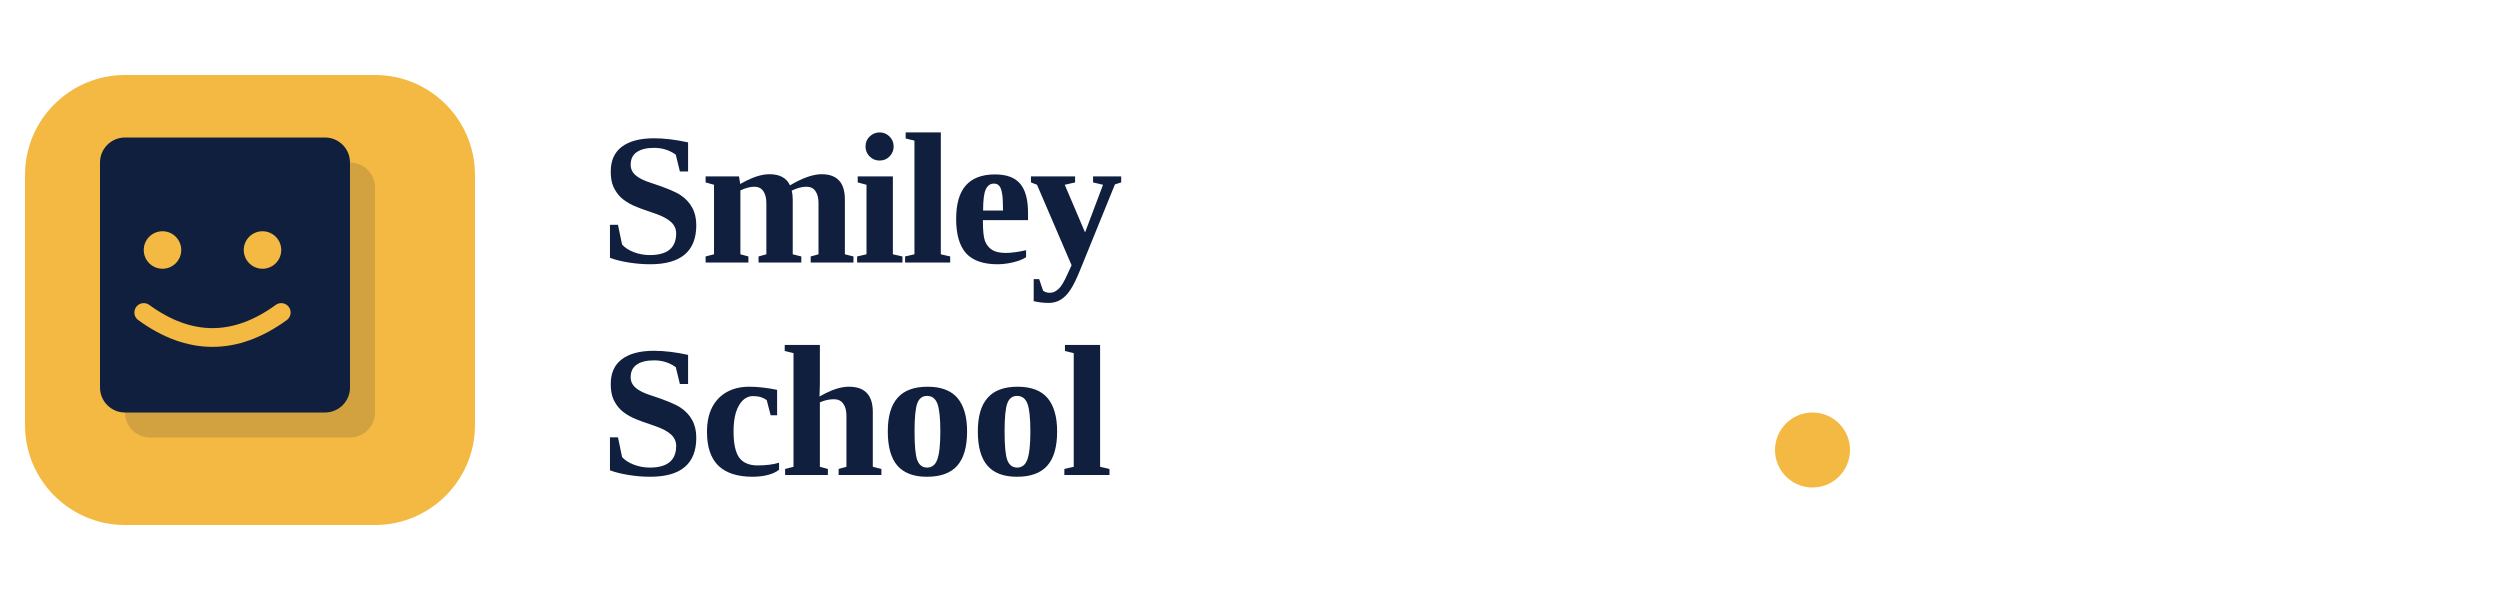
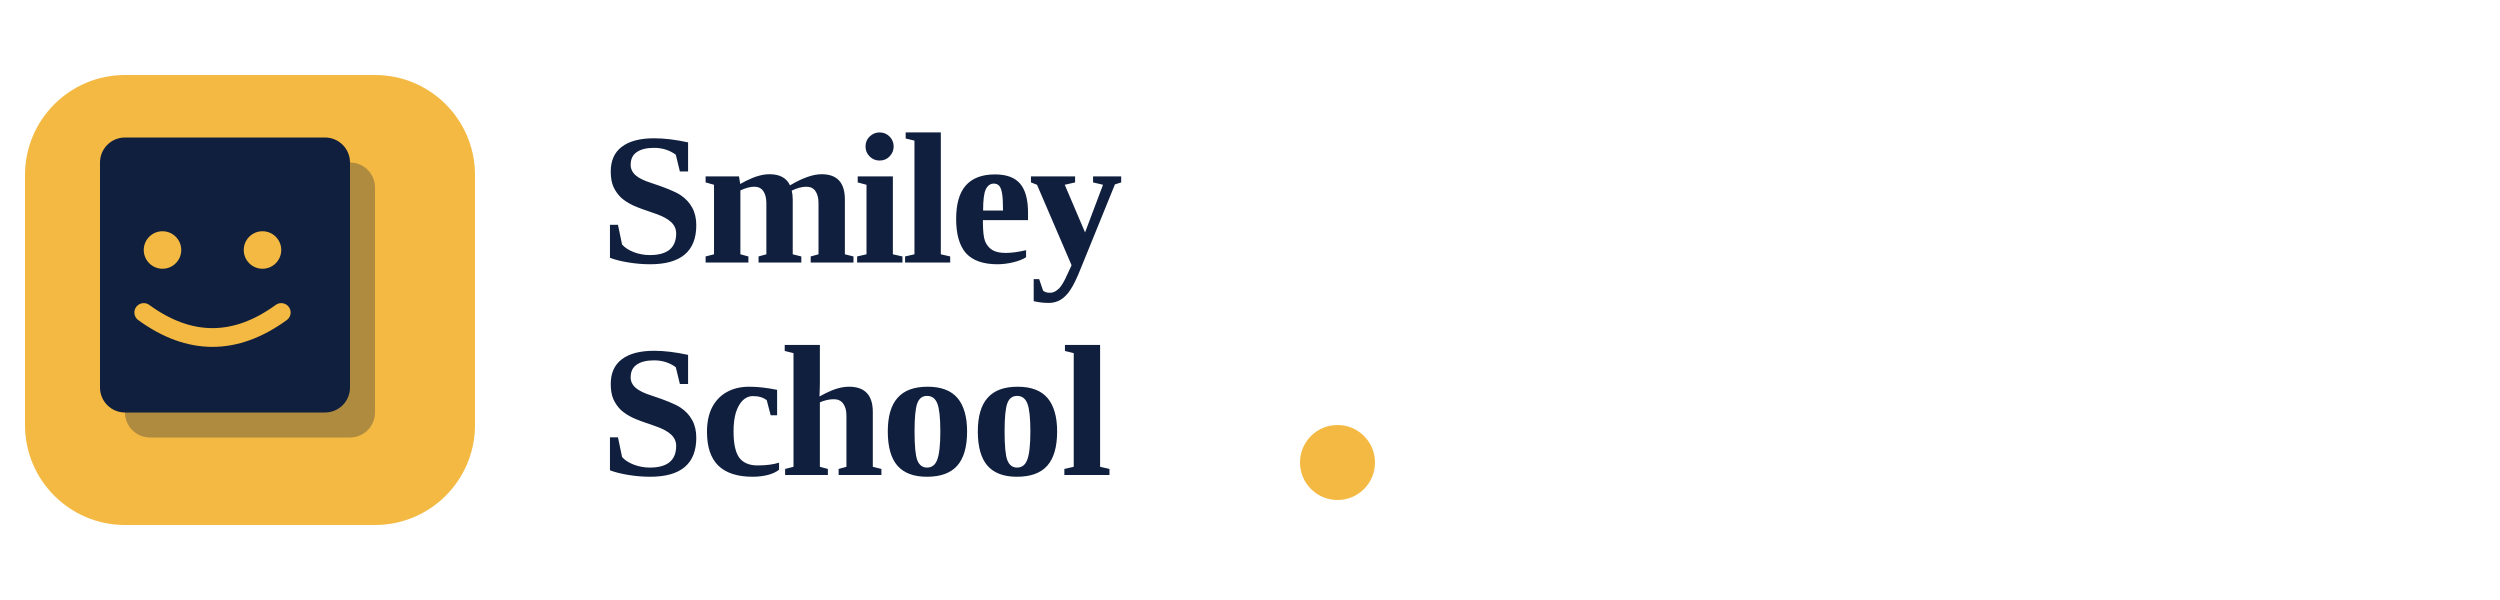
<svg xmlns="http://www.w3.org/2000/svg" viewBox="0 0 200 48" fill="none">
  <rect x="2" y="6" width="36" height="36" rx="8" fill="#F4B942" />
-   <rect x="10" y="13" width="20" height="22" rx="2" fill="#0F1F3D" opacity="0.15" />
+   <rect x="10" y="13" width="20" height="22" rx="2" fill="#0F1F3D" opacity="0.30" />
  <rect x="8" y="11" width="20" height="22" rx="2" fill="#0F1F3D" />
  <circle cx="13" cy="20" r="1.5" fill="#F4B942" />
  <circle cx="21" cy="20" r="1.5" fill="#F4B942" />
  <path d="M11.5 25 Q17 29 22.5 25" stroke="#F4B942" stroke-width="1.5" stroke-linecap="round" fill="none" />
  <text x="48" y="21" font-family="Georgia, 'Times New Roman', serif" font-size="15" font-weight="700" fill="#0F1F3D" letter-spacing="-0.3">Smiley</text>
  <text x="48" y="38" font-family="Georgia, 'Times New Roman', serif" font-size="15" font-weight="700" fill="#0F1F3D" letter-spacing="-0.3">School</text>
-   <circle cx="145" cy="36" r="3" fill="#F4B942" />
+   <circle cx="107" cy="37" r="3" fill="#F4B942" />
</svg>
